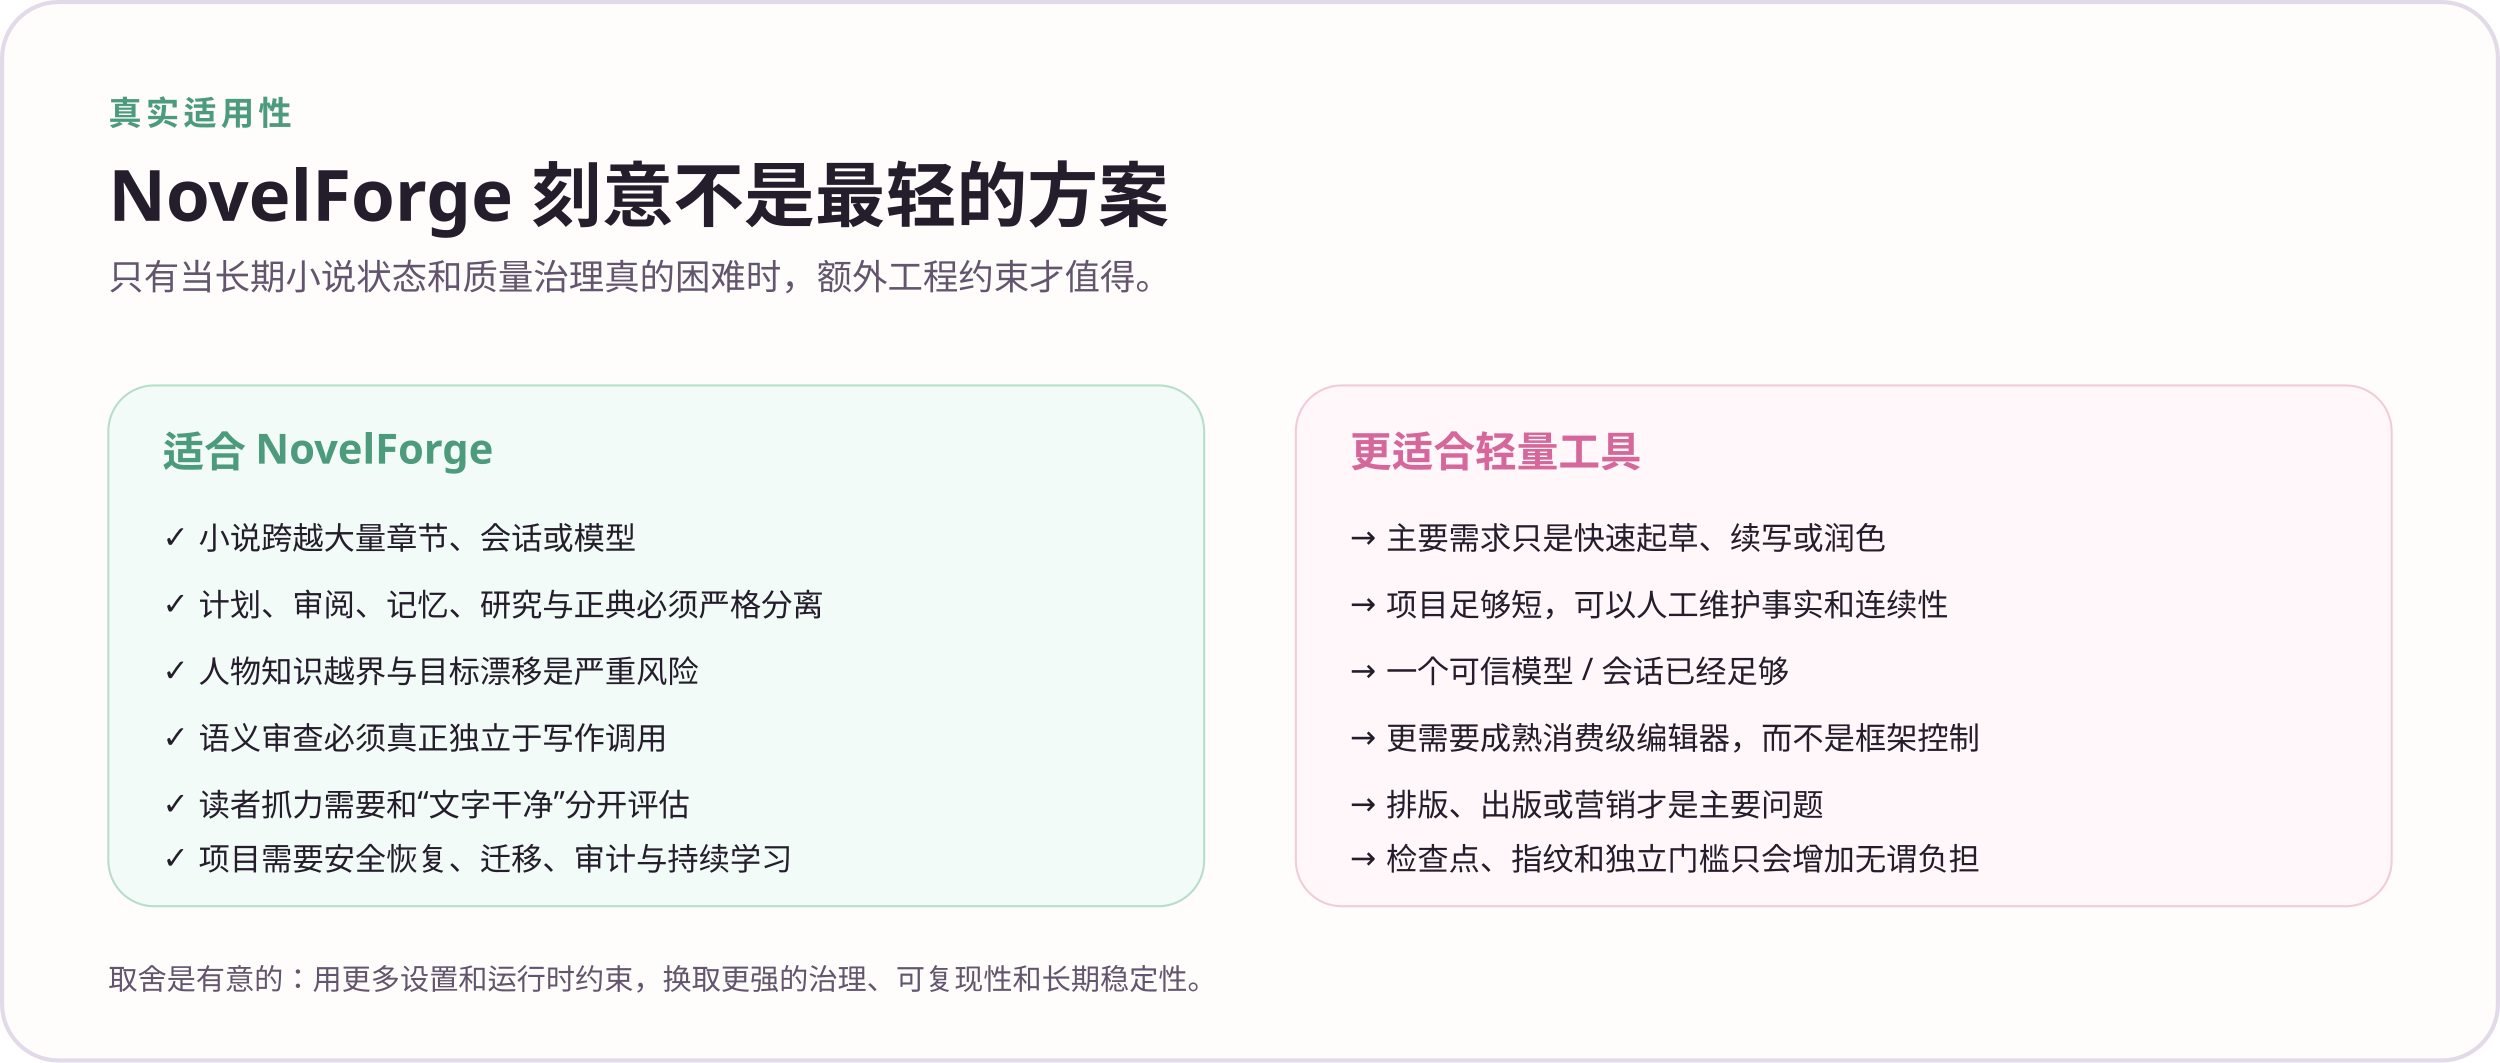
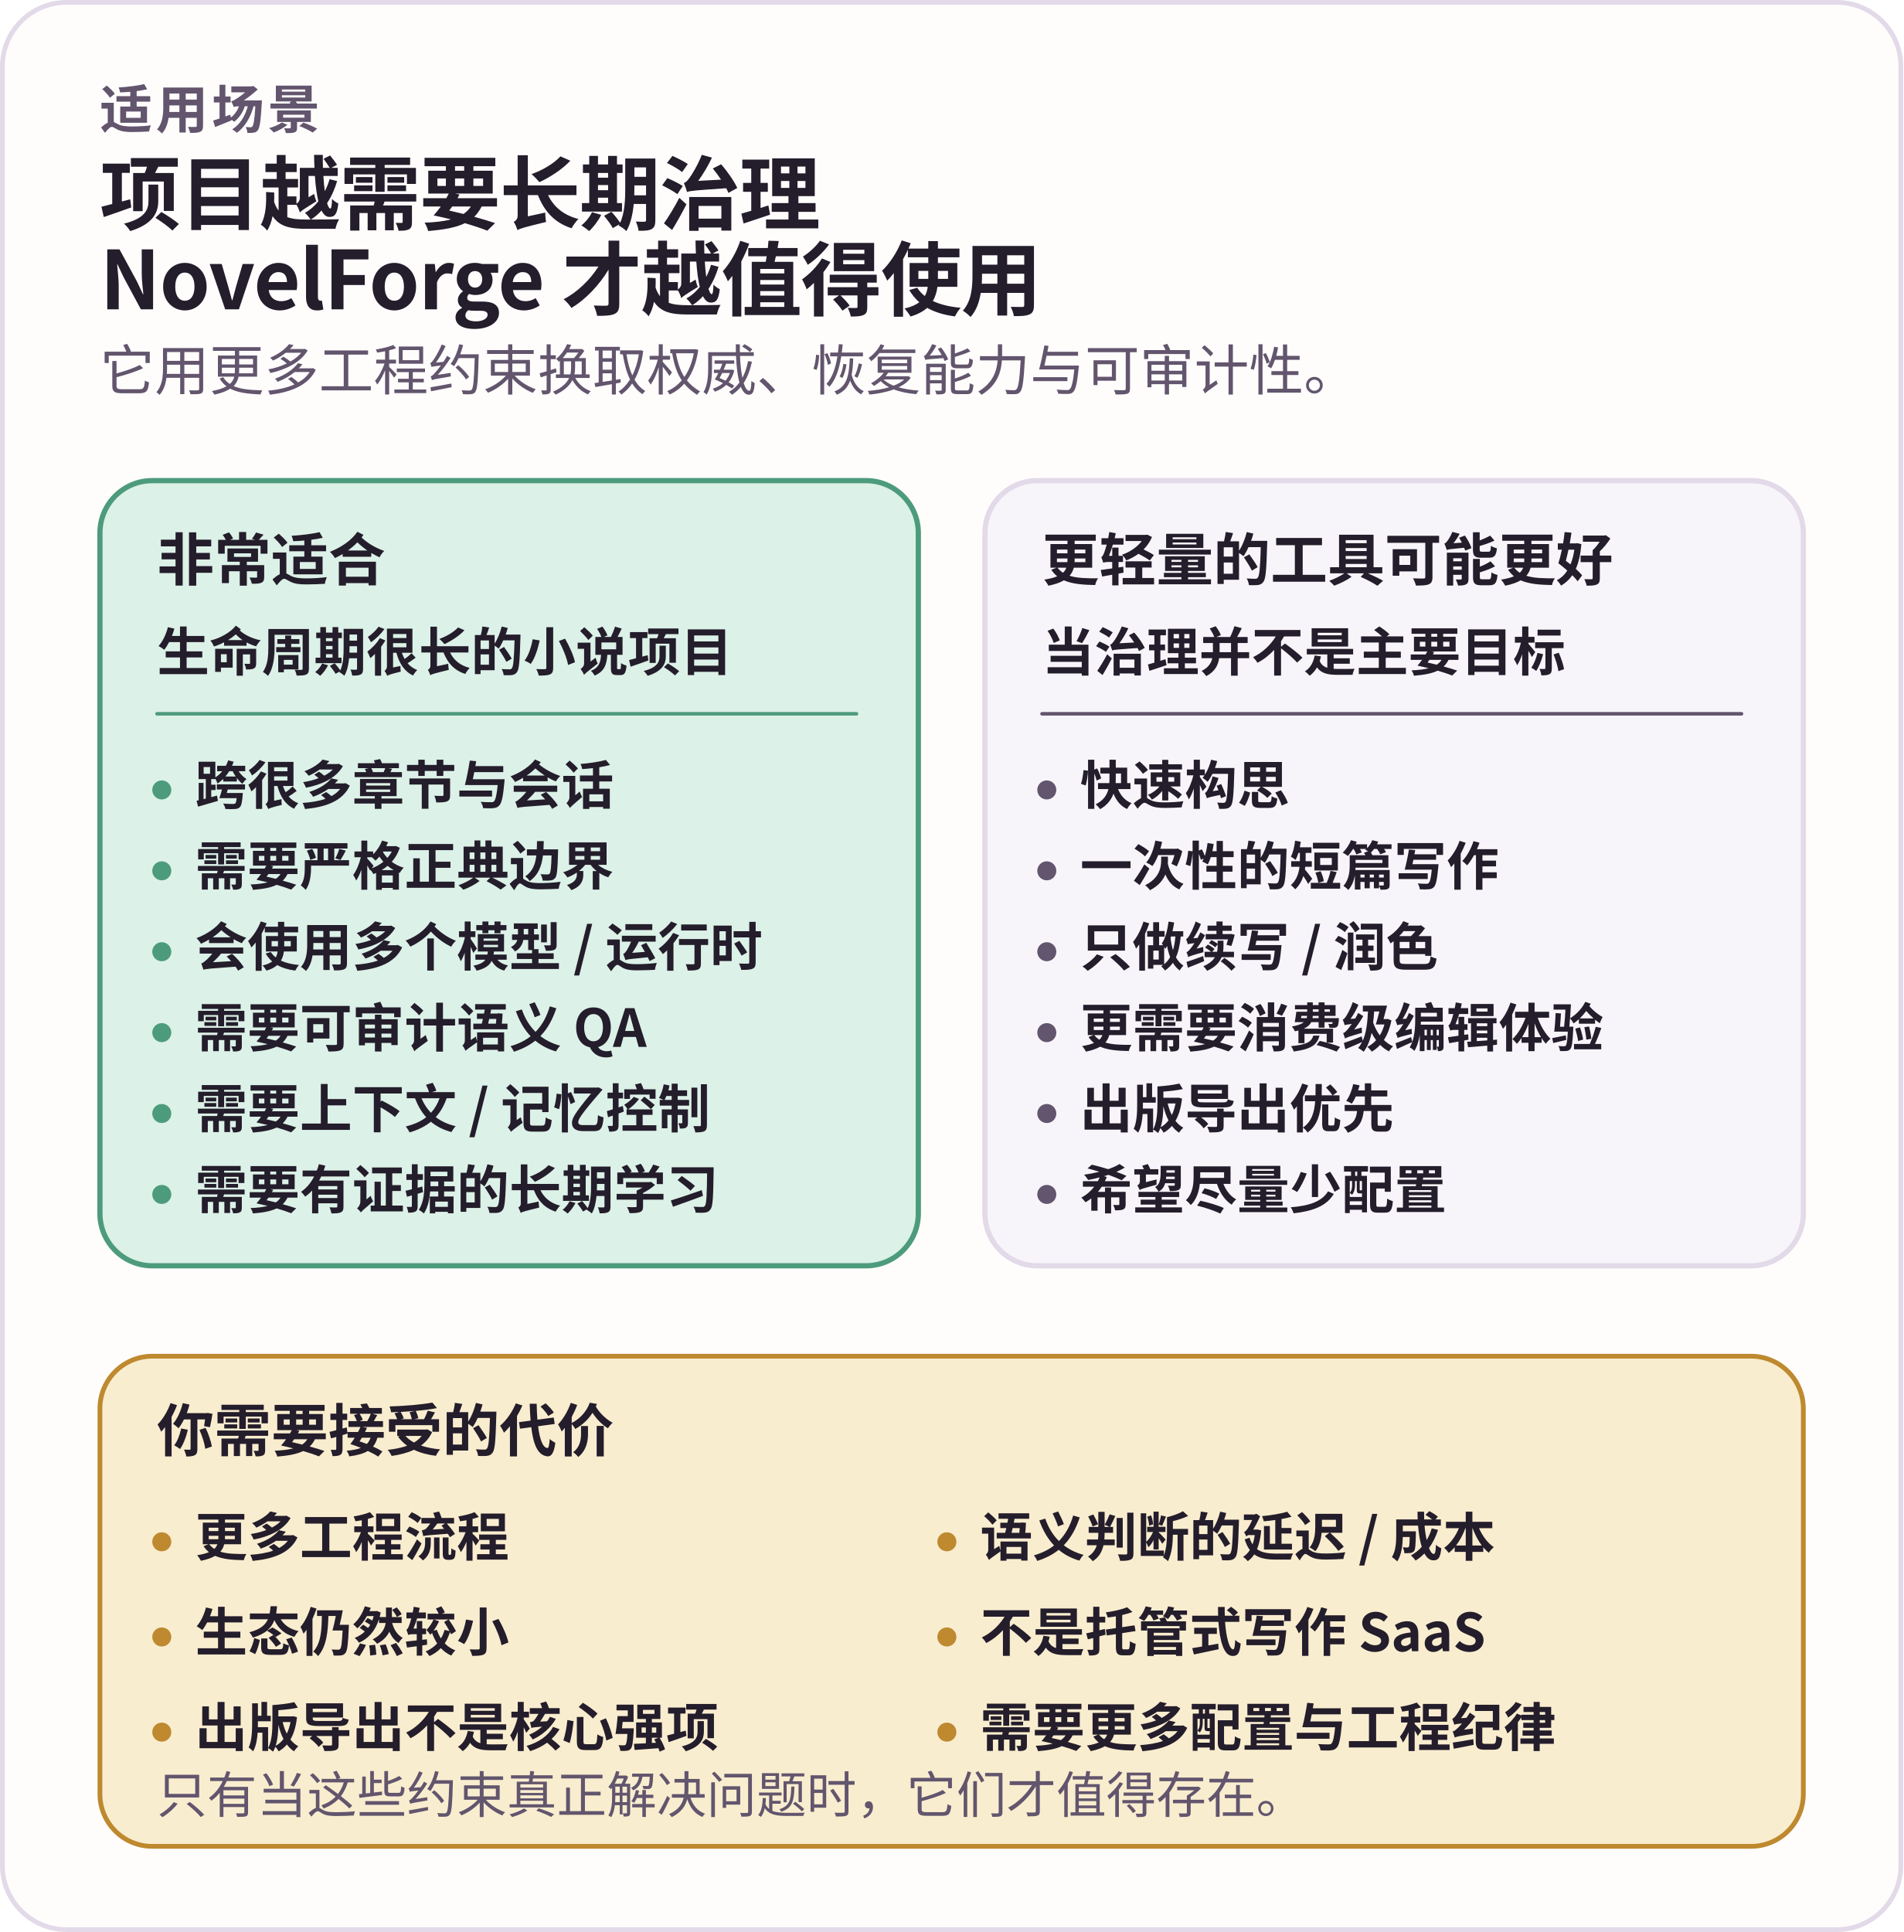
- <svg xmlns="http://www.w3.org/2000/svg" viewBox="0 0 1200 510" role="img" aria-labelledby="title desc">
-   <rect width="1200" height="510" rx="28" fill="#FFFDFC" />
-   <rect x="1" y="1" width="1198" height="508" rx="27" fill="none" stroke="#E2DAE8" stroke-width="2" />
-   <text x="52" y="60" font-family="ui-sans-serif,system-ui,sans-serif" font-size="16" font-weight="700" fill="#4D9B7D" letter-spacing="2">真实适用性</text>
-   <text x="52" y="106" font-family="ui-sans-serif,system-ui,sans-serif" font-size="34" font-weight="750" fill="#241D2B">NovelForge 刻意不是最轻的方案</text>
-   <text x="52" y="139" font-family="ui-sans-serif,system-ui,sans-serif" font-size="17" fill="#62556D">只有当长期小说状态和质量治理真的困难时，额外工程约束才值得。</text>
-   <g transform="translate(52 185)">
-     <rect width="526" height="250" rx="22" fill="#F2FBF7" stroke="#B7DEC9" />
-     <text x="26" y="39" font-family="ui-sans-serif,system-ui,sans-serif" font-size="20" font-weight="750" fill="#4D9B7D">适合 NovelForge</text>
-     <text x="26" y="78" font-family="ui-sans-serif,system-ui,sans-serif" font-size="15" fill="#241D2B">✓ 小说跨越大量章节、会话或模型</text>
-     <text x="26" y="110" font-family="ui-sans-serif,system-ui,sans-serif" font-size="15" fill="#241D2B">✓ 计划、审阅、记忆、研究与正典必须严格分离</text>
-     <text x="26" y="142" font-family="ui-sans-serif,system-ui,sans-serif" font-size="15" fill="#241D2B">✓ 人物知识越界与目标漂移是严重风险</text>
-     <text x="26" y="174" font-family="ui-sans-serif,system-ui,sans-serif" font-size="15" fill="#241D2B">✓ 语义审查必须真正独立于写作调用</text>
-     <text x="26" y="206" font-family="ui-sans-serif,system-ui,sans-serif" font-size="15" fill="#241D2B">✓ 读者抓力需要和“文字干净”分开评估</text>
-     <text x="26" y="232" font-family="ui-sans-serif,system-ui,sans-serif" font-size="15" fill="#241D2B">✓ 项目需要安全恢复、迁移、审计与持续学习</text>
-   </g>
-   <g transform="translate(622 185)">
-     <rect width="526" height="250" rx="22" fill="#FFF7F9" stroke="#F0CCD9" />
-     <text x="26" y="39" font-family="ui-sans-serif,system-ui,sans-serif" font-size="20" font-weight="750" fill="#D6679A">更适合轻量工具</text>
-     <text x="26" y="78" font-family="ui-sans-serif,system-ui,sans-serif" font-size="15" fill="#241D2B">→ 主要需求只是快速起草、续写或润色</text>
-     <text x="26" y="110" font-family="ui-sans-serif,system-ui,sans-serif" font-size="15" fill="#241D2B">→ 项目足够短，可以人工维护事实和连续性</text>
-     <text x="26" y="142" font-family="ui-sans-serif,system-ui,sans-serif" font-size="15" fill="#241D2B">→ 一个可信模型 / 会话已经足够</text>
-     <text x="26" y="174" font-family="ui-sans-serif,system-ui,sans-serif" font-size="15" fill="#241D2B">→ 更需要成熟消费级编辑器，而不是框架控制</text>
-     <text x="26" y="206" font-family="ui-sans-serif,system-ui,sans-serif" font-size="15" fill="#241D2B">→ 排版、出版或营销才是主要问题</text>
-     <text x="26" y="232" font-family="ui-sans-serif,system-ui,sans-serif" font-size="15" fill="#241D2B">→ 检查点、指纹和独立门槛只会增加无谓负担</text>
-   </g>
-   <text x="52" y="475" font-family="ui-sans-serif,system-ui,sans-serif" font-size="14" fill="#62556D">取舍是有意的：用更多设置和运行时约束，换取更强的治理、可复现性和长期稳定性。</text>
+ <svg xmlns="http://www.w3.org/2000/svg" viewBox="0 0 800 812" role="img" data-doc-tier="A">
+   <style>
+ text{font-family:"Noto Sans CJK SC","Noto Sans",-apple-system,BlinkMacSystemFont,"Segoe UI",Arial,sans-serif;fill:#241D2B}
+ .eyebrow{font-size:22px;font-weight:800;letter-spacing:1.5px;fill:#62556D}
+ .title{font-size:34px;font-weight:850;letter-spacing:-.4px}
+ .subtitle{font-size:23px;font-weight:500;fill:#62556D}
+ .section{font-size:24px;font-weight:850}
+ .lead{font-size:22px;font-weight:750}
+ .body{font-size:22px;font-weight:650}
+ .small{font-size:21px;font-weight:500;fill:#62556D}
+ .pill{font-size:20px;font-weight:800}
+ </style>
+   <rect width="800" height="812" rx="28" fill="#FFFDFC" />
+   <rect x="1" y="1" width="798" height="810" rx="27" fill="none" stroke="#E2DAE8" stroke-width="2" />
+   <text x="42" y="54" class="eyebrow" text-anchor="start">适用场景</text>
+   <text x="42" y="94" class="title" text-anchor="start">项目越需要长期治理</text>
+   <text x="42" y="130" class="title" text-anchor="start">NovelForge 才越值得使用</text>
+   <text x="42" y="164" class="subtitle" text-anchor="start" data-max-width="720">它用更多工程约束换取权威、恢复能力与可审计性。</text>
+   <rect x="42" y="202" width="344" height="330" rx="22" fill="#DCF1E7" stroke="#4D9B7D" stroke-width="2.2" />
+   <rect x="414" y="202" width="344" height="330" rx="22" fill="#F8F5FA" stroke="#E2DAE8" stroke-width="2.2" />
+   <text x="66" y="244" class="section" text-anchor="start">非常适合</text>
+   <text x="66" y="282" class="lead" text-anchor="start">生命周期很长的小说项目</text>
+   <line x1="66" y1="300" x2="360" y2="300" stroke="#4D9B7D" stroke-width="1.5" stroke-linecap="round" />
+   <circle cx="68" cy="332" r="4" fill="#4D9B7D" />
+   <text x="82" y="338" class="body" text-anchor="start">跨很多章节与会话</text>
+   <circle cx="68" cy="366" r="4" fill="#4D9B7D" />
+   <text x="82" y="372" class="body" text-anchor="start">需要严格正典边界</text>
+   <circle cx="68" cy="400" r="4" fill="#4D9B7D" />
+   <text x="82" y="406" class="body" text-anchor="start">会使用多个模型 / 运行时</text>
+   <circle cx="68" cy="434" r="4" fill="#4D9B7D" />
+   <text x="82" y="440" class="body" text-anchor="start">需要可审计语义 QA</text>
+   <circle cx="68" cy="468" r="4" fill="#4D9B7D" />
+   <text x="82" y="474" class="body" text-anchor="start">需要上下文 / 记忆控制</text>
+   <circle cx="68" cy="502" r="4" fill="#4D9B7D" />
+   <text x="82" y="508" class="body" text-anchor="start">需要有证据的长期学习</text>
+   <text x="438" y="244" class="section" text-anchor="start">更轻量的工具可能更好</text>
+   <text x="438" y="282" class="lead" text-anchor="start">当治理并不是主要目标</text>
+   <line x1="438" y1="300" x2="732" y2="300" stroke="#62556D" stroke-width="1.5" stroke-linecap="round" />
+   <circle cx="440" cy="332" r="4" fill="#62556D" />
+   <text x="454" y="338" class="body" text-anchor="start">快速构思</text>
+   <circle cx="440" cy="366" r="4" fill="#62556D" />
+   <text x="454" y="372" class="body" text-anchor="start">一次性的短篇写作</text>
+   <circle cx="440" cy="400" r="4" fill="#62556D" />
+   <text x="454" y="406" class="body" text-anchor="start">只做续写 / 润色</text>
+   <circle cx="440" cy="434" r="4" fill="#62556D" />
+   <text x="454" y="440" class="body" text-anchor="start">更需要消费级编辑体验</text>
+   <circle cx="440" cy="468" r="4" fill="#62556D" />
+   <text x="454" y="474" class="body" text-anchor="start">出版导出优先</text>
+   <circle cx="440" cy="502" r="4" fill="#62556D" />
+   <text x="454" y="508" class="body" text-anchor="start">希望尽量少配置</text>
+   <rect x="42" y="570" width="716" height="206" rx="22" fill="#F9EDCF" stroke="#BE892F" stroke-width="2.0" />
+   <text x="66" y="610" class="section" text-anchor="start">你需要接受的代价</text>
+   <circle cx="68" cy="648" r="4" fill="#BE892F" />
+   <text x="82" y="654" class="body" text-anchor="start">更多工程流程</text>
+   <circle cx="398" cy="648" r="4" fill="#BE892F" />
+   <text x="412" y="654" class="body" text-anchor="start">语义判断的延迟 / 成本</text>
+   <circle cx="68" cy="688" r="4" fill="#BE892F" />
+   <text x="82" y="694" class="body" text-anchor="start">生态仍然较小</text>
+   <circle cx="398" cy="688" r="4" fill="#BE892F" />
+   <text x="412" y="694" class="body" text-anchor="start">不是托管式写作 SaaS</text>
+   <circle cx="68" cy="728" r="4" fill="#BE892F" />
+   <text x="82" y="734" class="body" text-anchor="start">出版导出不是核心强项</text>
+   <circle cx="398" cy="728" r="4" fill="#BE892F" />
+   <text x="412" y="734" class="body" text-anchor="start">需要更多配置与工程纪律</text>
+   <text x="66" y="762" class="small" text-anchor="start" data-max-width="650">只有当这些约束真正解决问题时，它们才值得存在。</text>
</svg>
